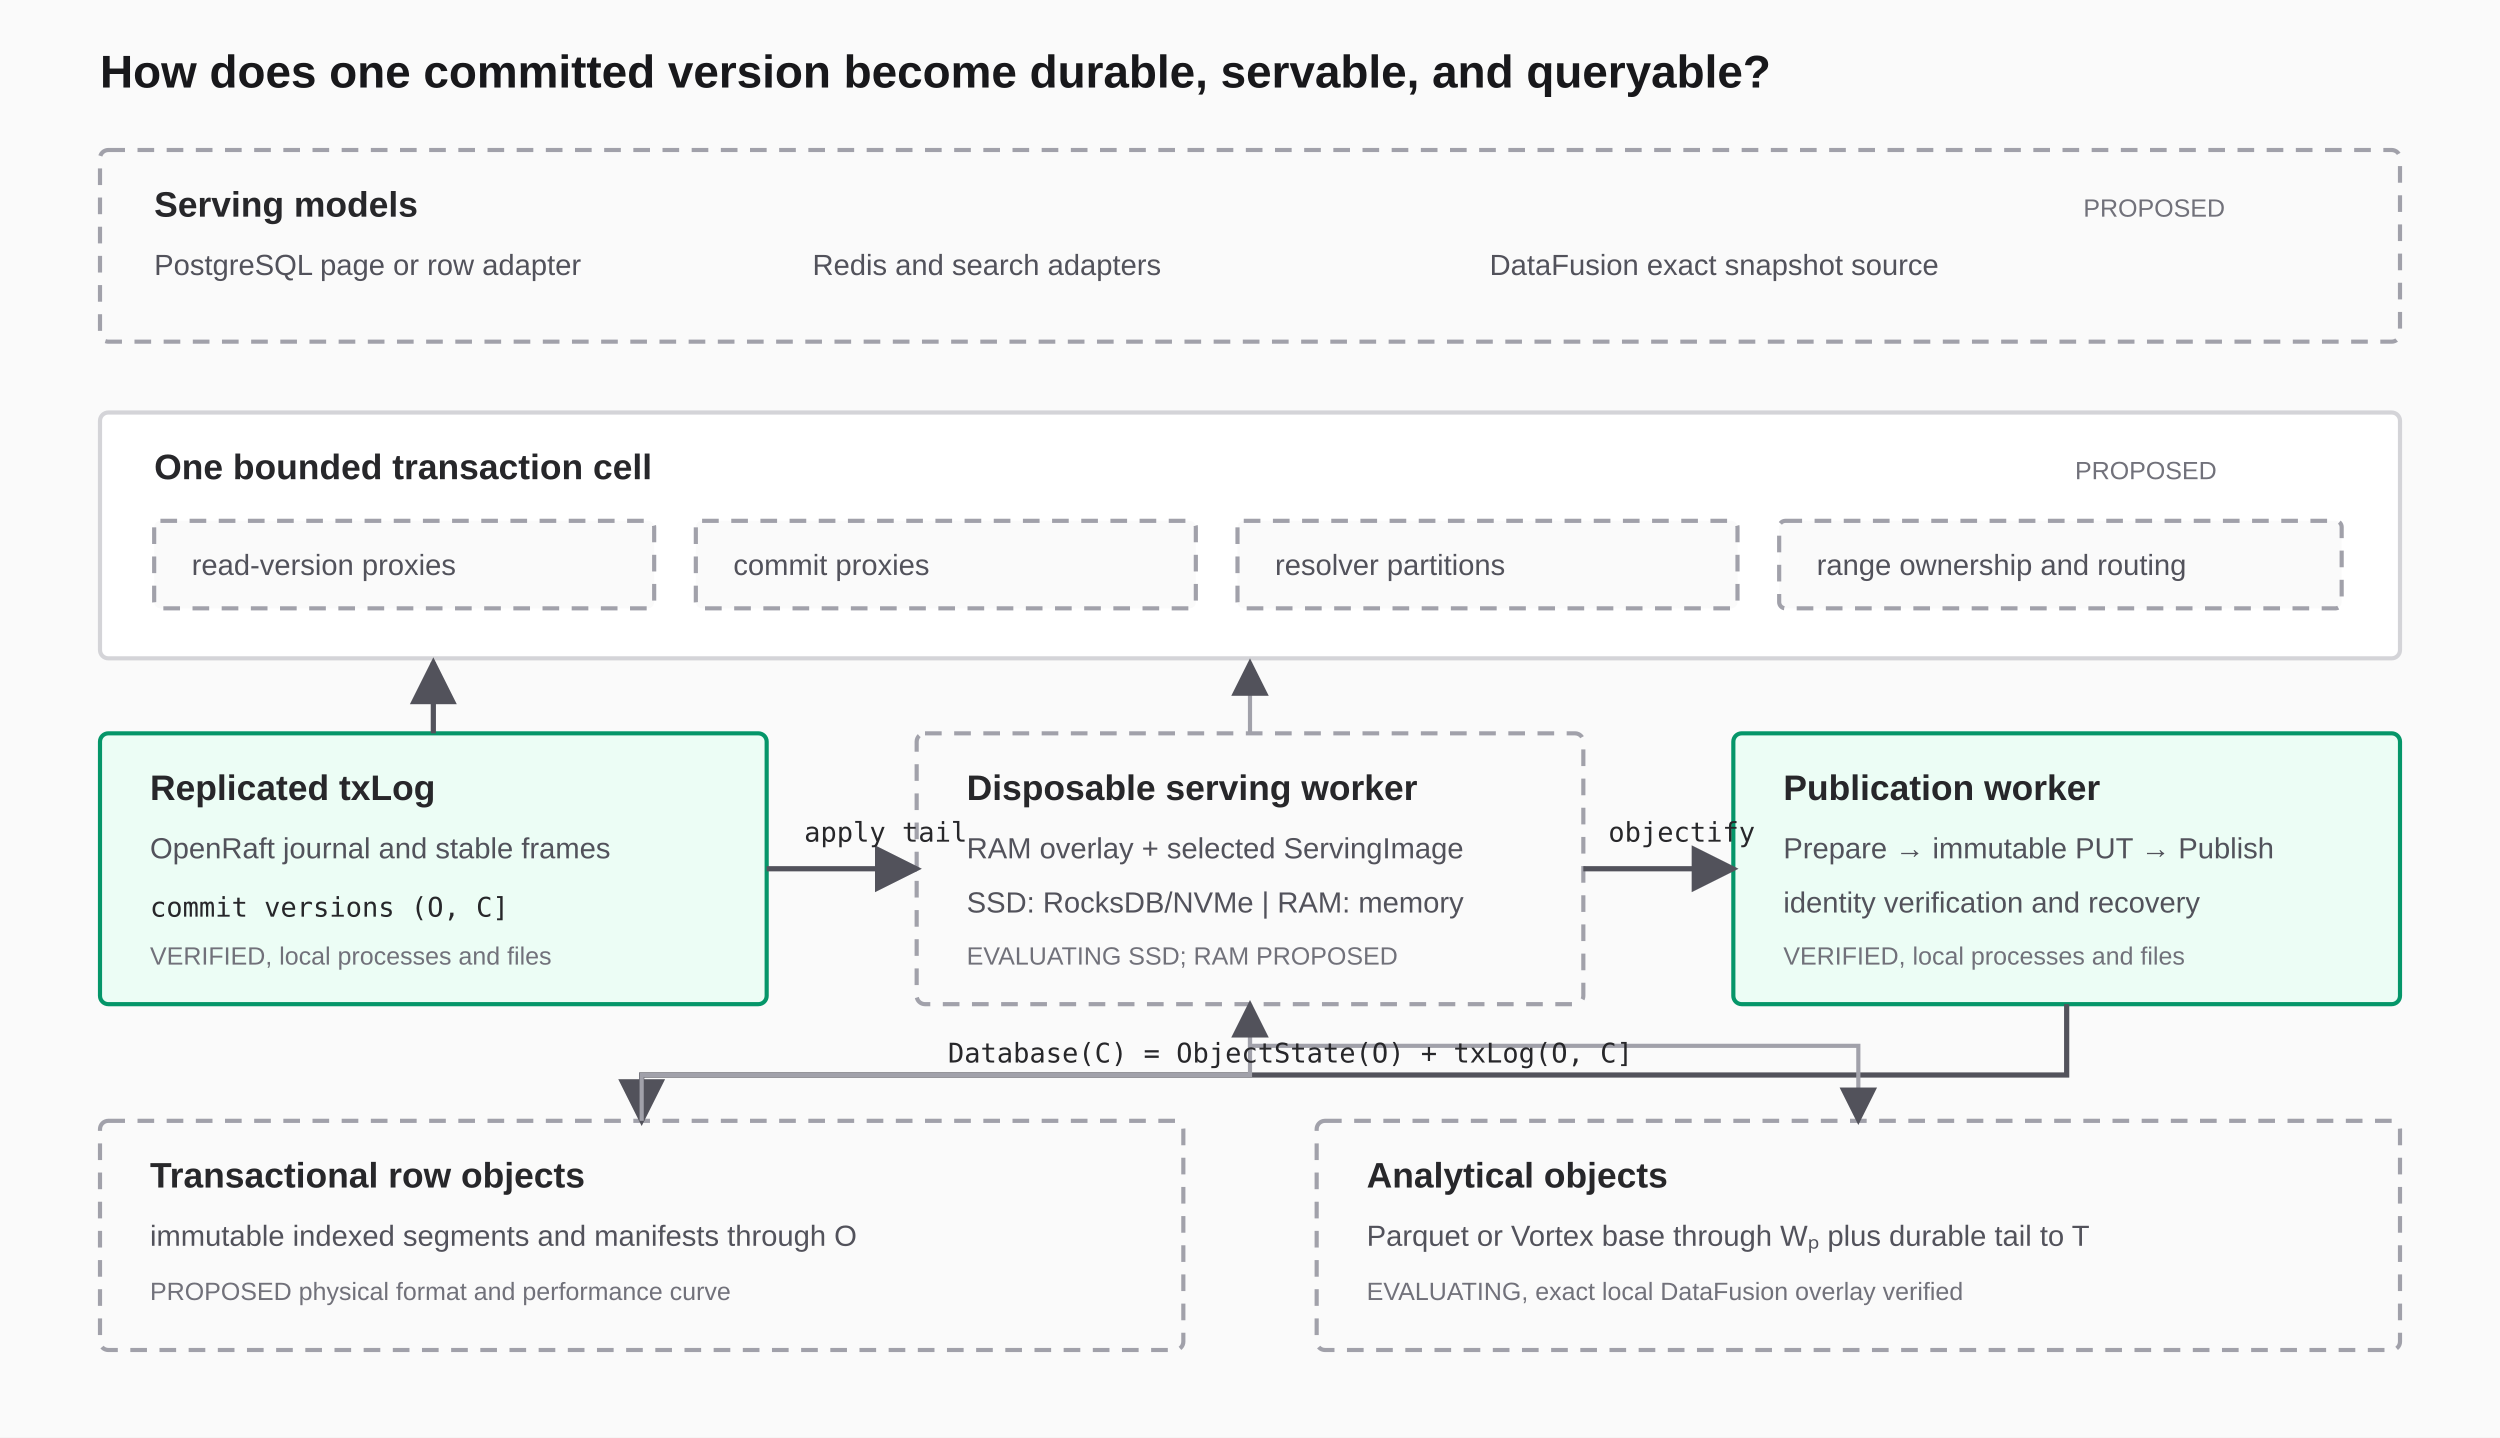
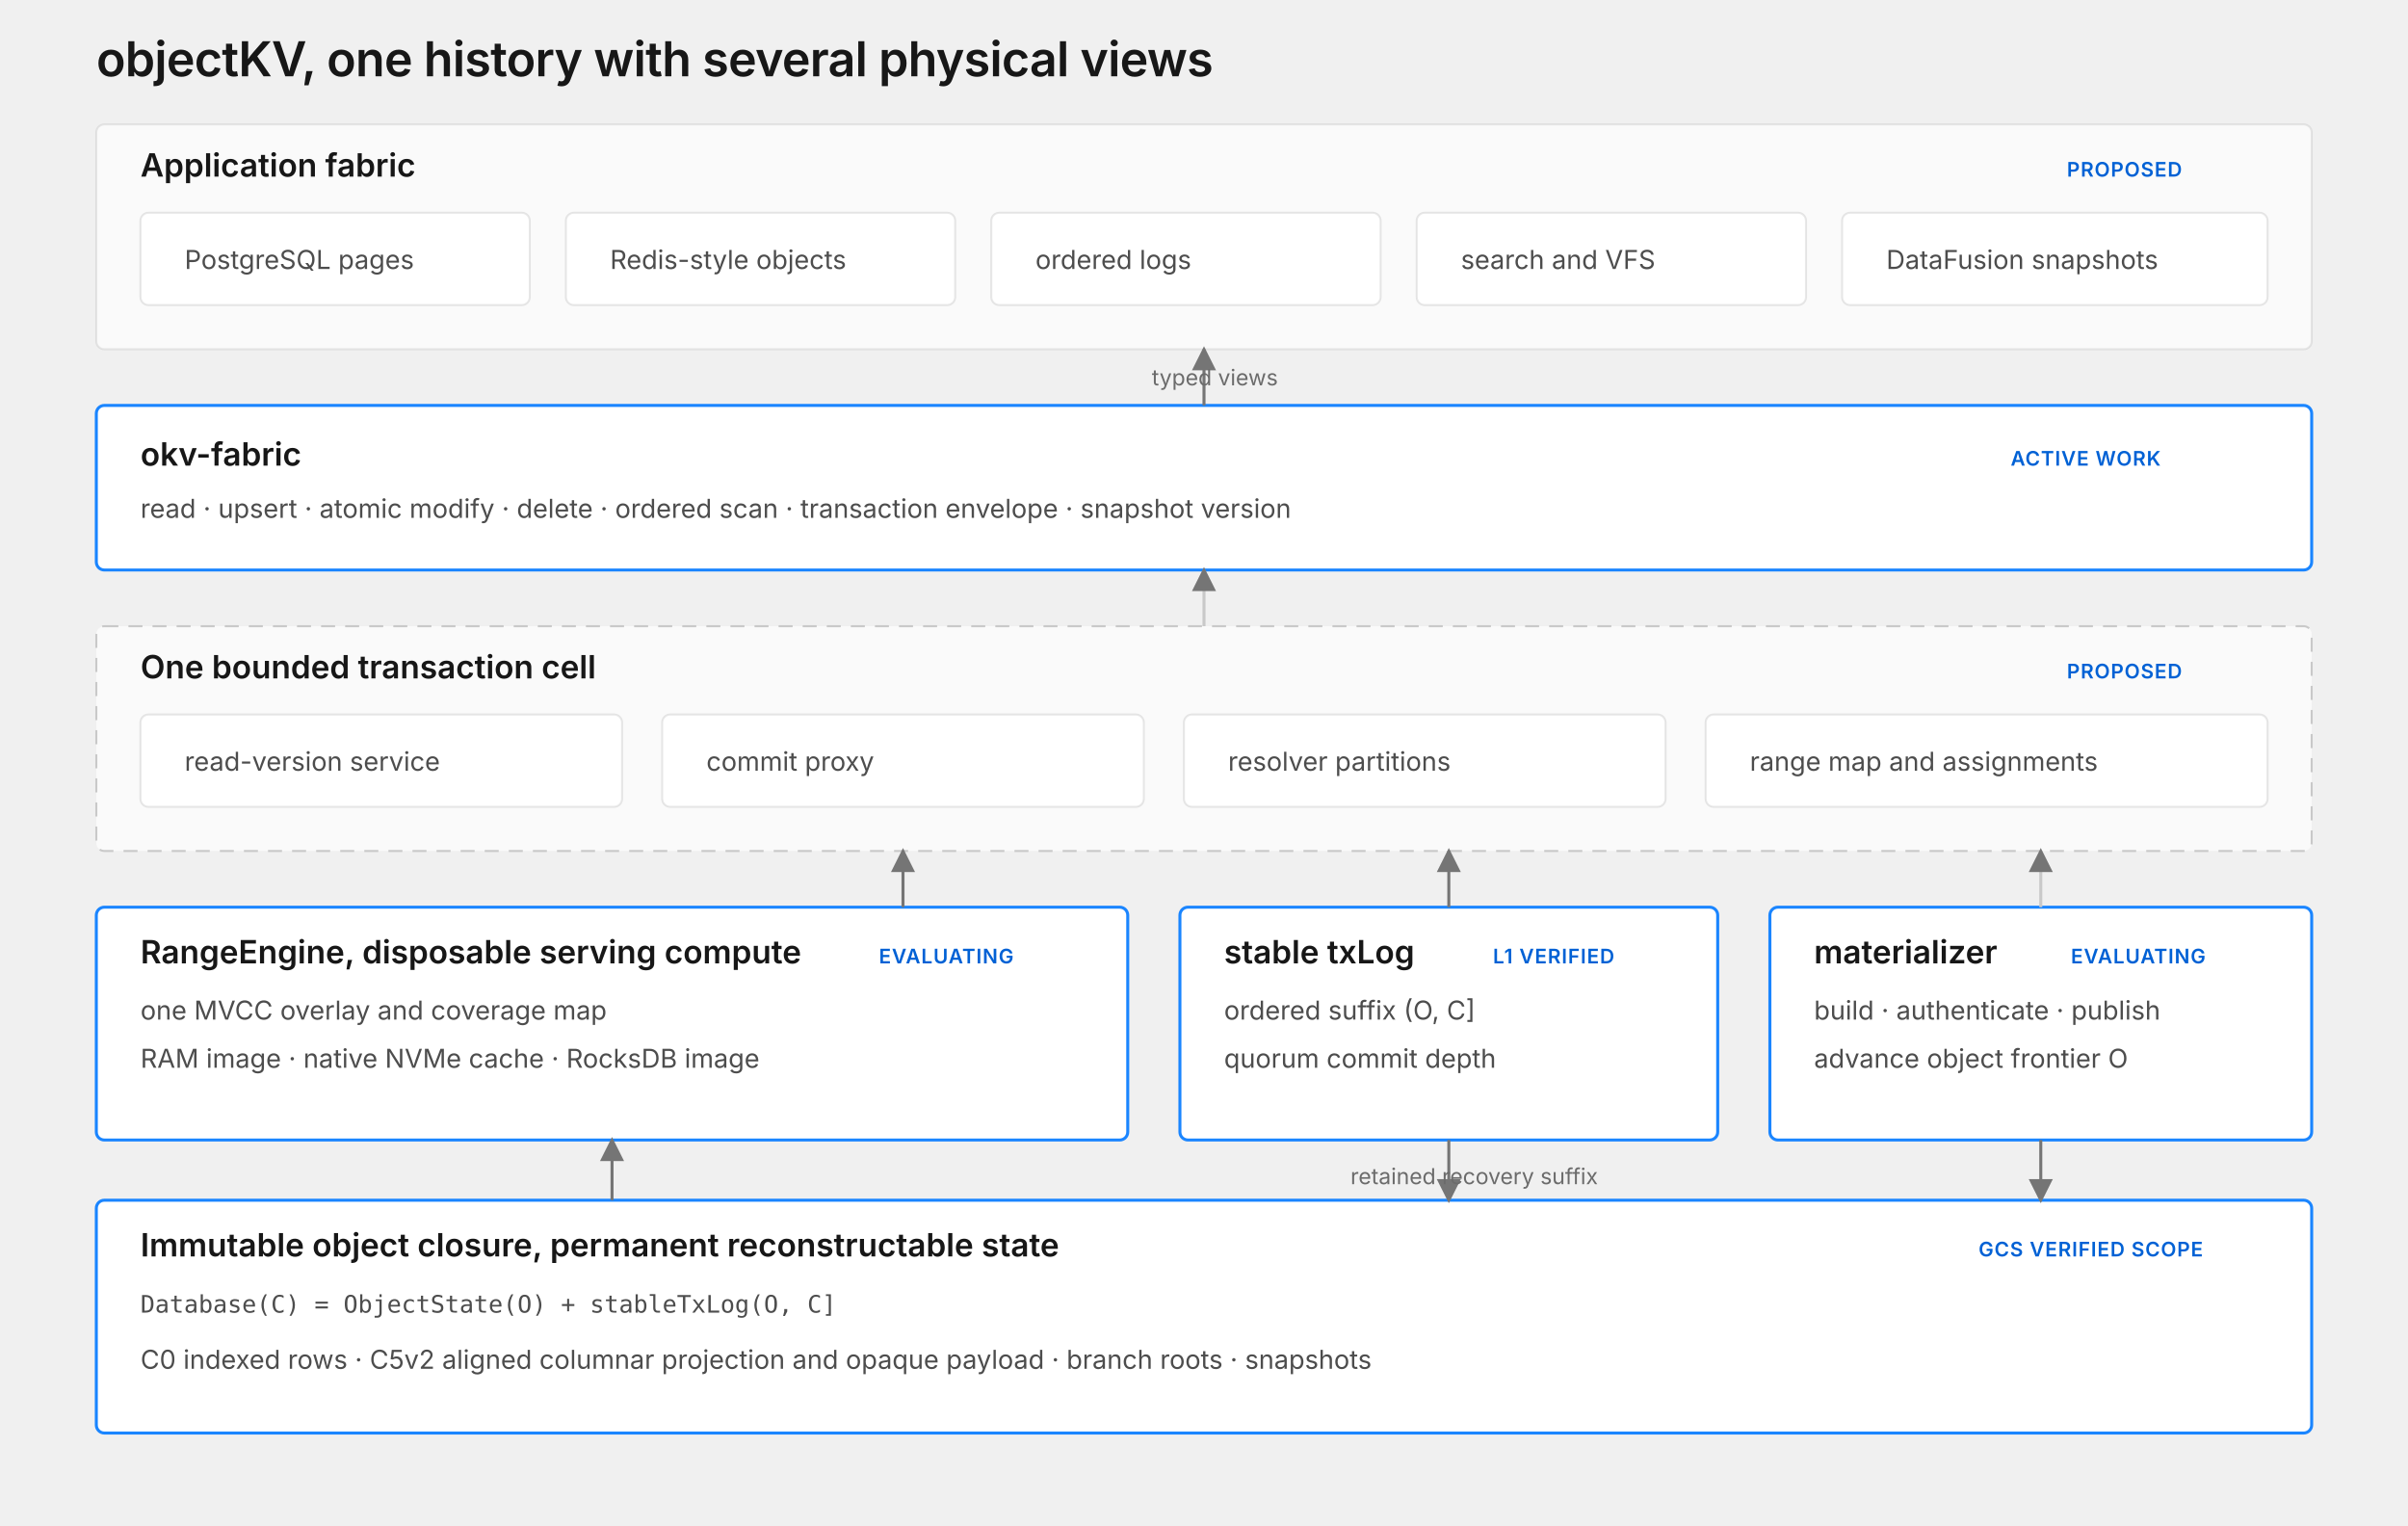
- <svg xmlns="http://www.w3.org/2000/svg" width="1200" height="690" viewBox="0 0 1200 690" role="img" aria-labelledby="title desc">
+ <svg xmlns="http://www.w3.org/2000/svg" width="1200" height="760" viewBox="0 0 1200 760" role="img" aria-labelledby="title desc">
  <defs>
-     <marker id="arrow" markerWidth="9" markerHeight="9" refX="8" refY="4.5" orient="auto" markerUnits="strokeWidth">
-       <path d="M0,0 L9,4.5 L0,9 Z" fill="#52525b" />
+     <marker id="arrow" markerWidth="8" markerHeight="8" refX="7" refY="4" orient="auto">
+       <path d="M0 0L8 4L0 8Z" fill="#757575" />
    </marker>
    <style>
-       .bg{fill:#fafafa}.panel{fill:#ffffff;stroke:#d4d4d8;stroke-width:2}.verified{fill:#ecfdf5;stroke:#059669;stroke-width:2}.code{fill:#eff6ff;stroke:#2563eb;stroke-width:2}.future{fill:#fafafa;stroke:#a1a1aa;stroke-width:2;stroke-dasharray:8 6}.title{font:700 22px Arial,sans-serif;fill:#18181b}.label{font:700 17px Arial,sans-serif;fill:#27272a}.body{font:14px Arial,sans-serif;fill:#52525b}.small{font:12px Arial,sans-serif;fill:#71717a}.mono{font:13px 'SFMono-Regular',Consolas,monospace;fill:#27272a}.flow{fill:none;stroke:#52525b;stroke-width:2.5;marker-end:url(#arrow)}.thin{fill:none;stroke:#a1a1aa;stroke-width:2;marker-end:url(#arrow)}
+       .layer{fill:#fafafa;stroke:#00000014;stroke-width:1}.node{fill:#ffffff;stroke:#00000017;stroke-width:1}.active{fill:#ffffff;stroke:#1a85ff;stroke-width:1.5}.future{fill:#fafafa;stroke:#c9c9c9;stroke-width:1;stroke-dasharray:7 5}.flow{fill:none;stroke:#757575;stroke-width:1.5;marker-end:url(#arrow)}.soft{fill:none;stroke:#c9c9c9;stroke-width:1.5;marker-end:url(#arrow)}.title{font:600 24px system-ui,-apple-system,"Segoe UI",sans-serif;fill:#171717;letter-spacing:-.3px}.head{font:600 16px system-ui,-apple-system,"Segoe UI",sans-serif;fill:#171717}.text{font:400 13px system-ui,-apple-system,"Segoe UI",sans-serif;fill:#4d4d4d}.small{font:400 11px system-ui,-apple-system,"Segoe UI",sans-serif;fill:#6b6b6b}.status{font:600 10px system-ui,-apple-system,"Segoe UI",sans-serif;fill:#0061d5;letter-spacing:.4px}.mono{font:400 12px ui-monospace,"SF Mono",Menlo,monospace;fill:#4d4d4d}
    </style>
  </defs>
-   <rect class="bg" x="0" y="0" width="1200" height="690" />
-   <text class="title" x="48" y="42">How does one committed version become durable, servable, and queryable?</text>
-   <rect class="future" x="48" y="72" width="1104" height="92" rx="4" />
-   <text class="label" x="74" y="104">Serving models</text>
-   <text class="body" x="74" y="132">PostgreSQL page or row adapter</text>
-   <text class="body" x="390" y="132">Redis and search adapters</text>
-   <text class="body" x="715" y="132">DataFusion exact snapshot source</text>
-   <text class="small" x="1000" y="104">PROPOSED</text>
-   <rect class="panel" x="48" y="198" width="1104" height="118" rx="4" />
-   <text class="label" x="74" y="230">One bounded transaction cell</text>
-   <rect class="future" x="74" y="250" width="240" height="42" rx="3" />
-   <text class="body" x="92" y="276">read-version proxies</text>
-   <rect class="future" x="334" y="250" width="240" height="42" rx="3" />
-   <text class="body" x="352" y="276">commit proxies</text>
-   <rect class="future" x="594" y="250" width="240" height="42" rx="3" />
-   <text class="body" x="612" y="276">resolver partitions</text>
-   <rect class="future" x="854" y="250" width="270" height="42" rx="3" />
-   <text class="body" x="872" y="276">range ownership and routing</text>
-   <text class="small" x="996" y="230">PROPOSED</text>
-   <rect class="verified" x="48" y="352" width="320" height="130" rx="4" />
-   <text class="label" x="72" y="384">Replicated txLog</text>
-   <text class="body" x="72" y="412">OpenRaft journal and stable frames</text>
-   <text class="mono" x="72" y="440">commit versions (O, C]</text>
-   <text class="small" x="72" y="463">VERIFIED, local processes and files</text>
-   <rect class="future" x="440" y="352" width="320" height="130" rx="4" />
-   <text class="label" x="464" y="384">Disposable serving worker</text>
-   <text class="body" x="464" y="412">RAM overlay + selected ServingImage</text>
-   <text class="body" x="464" y="438">SSD: RocksDB/NVMe | RAM: memory</text>
-   <text class="small" x="464" y="463">EVALUATING SSD; RAM PROPOSED</text>
-   <rect class="verified" x="832" y="352" width="320" height="130" rx="4" />
-   <text class="label" x="856" y="384">Publication worker</text>
-   <text class="body" x="856" y="412">Prepare → immutable PUT → Publish</text>
-   <text class="body" x="856" y="438">identity verification and recovery</text>
-   <text class="small" x="856" y="463">VERIFIED, local processes and files</text>
-   <rect class="future" x="48" y="538" width="520" height="110" rx="4" />
-   <text class="label" x="72" y="570">Transactional row objects</text>
-   <text class="body" x="72" y="598">immutable indexed segments and manifests through O</text>
-   <text class="small" x="72" y="624">PROPOSED physical format and performance curve</text>
-   <rect class="future" x="632" y="538" width="520" height="110" rx="4" />
-   <text class="label" x="656" y="570">Analytical objects</text>
-   <text class="body" x="656" y="598">Parquet or Vortex base through Wₚ plus durable tail to T</text>
-   <text class="small" x="656" y="624">EVALUATING, exact local DataFusion overlay verified</text>
-   <path class="flow" d="M208 352 L208 318" />
-   <path class="flow" d="M368 417 L440 417" />
-   <path class="flow" d="M760 417 L832 417" />
-   <path class="flow" d="M992 482 L992 516 L308 516 L308 538" />
-   <path class="thin" d="M600 352 L600 318" />
-   <path class="thin" d="M600 482 L600 502 L892 502 L892 538" />
-   <path class="thin" d="M308 538 L308 516 L600 516 L600 482" />
-   <text class="mono" x="386" y="404">apply tail</text>
-   <text class="mono" x="772" y="404">objectify</text>
-   <text class="mono" x="455" y="510">Database(C) = ObjectState(O) + txLog(O, C]</text>
+   <text class="title" x="48" y="38">objectKV, one history with several physical views</text>
+   <rect class="layer" x="48" y="62" width="1104" height="112" rx="4" />
+   <text class="head" x="70" y="88">Application fabric</text>
+   <text class="status" x="1030" y="88">PROPOSED</text>
+   <rect class="node" x="70" y="106" width="194" height="46" rx="4" />
+   <text class="text" x="92" y="134">PostgreSQL pages</text>
+   <rect class="node" x="282" y="106" width="194" height="46" rx="4" />
+   <text class="text" x="304" y="134">Redis-style objects</text>
+   <rect class="node" x="494" y="106" width="194" height="46" rx="4" />
+   <text class="text" x="516" y="134">ordered logs</text>
+   <rect class="node" x="706" y="106" width="194" height="46" rx="4" />
+   <text class="text" x="728" y="134">search and VFS</text>
+   <rect class="node" x="918" y="106" width="212" height="46" rx="4" />
+   <text class="text" x="940" y="134">DataFusion snapshots</text>
+   <rect class="active" x="48" y="202" width="1104" height="82" rx="4" />
+   <text class="head" x="70" y="232">okv-fabric</text>
+   <text class="text" x="70" y="258">read · upsert · atomic modify · delete · ordered scan · transaction envelope · snapshot version</text>
+   <text class="status" x="1002" y="232">ACTIVE WORK</text>
+   <rect class="future" x="48" y="312" width="1104" height="112" rx="4" />
+   <text class="head" x="70" y="338">One bounded transaction cell</text>
+   <text class="status" x="1030" y="338">PROPOSED</text>
+   <rect class="node" x="70" y="356" width="240" height="46" rx="4" />
+   <text class="text" x="92" y="384">read-version service</text>
+   <rect class="node" x="330" y="356" width="240" height="46" rx="4" />
+   <text class="text" x="352" y="384">commit proxy</text>
+   <rect class="node" x="590" y="356" width="240" height="46" rx="4" />
+   <text class="text" x="612" y="384">resolver partitions</text>
+   <rect class="node" x="850" y="356" width="280" height="46" rx="4" />
+   <text class="text" x="872" y="384">range map and assignments</text>
+   <rect class="active" x="48" y="452" width="514" height="116" rx="4" />
+   <text class="head" x="70" y="480">RangeEngine, disposable serving compute</text>
+   <text class="text" x="70" y="508">one MVCC overlay and coverage map</text>
+   <text class="text" x="70" y="532">RAM image · native NVMe cache · RocksDB image</text>
+   <text class="status" x="438" y="480">EVALUATING</text>
+   <rect class="active" x="588" y="452" width="268" height="116" rx="4" />
+   <text class="head" x="610" y="480">stable txLog</text>
+   <text class="text" x="610" y="508">ordered suffix (O, C]</text>
+   <text class="text" x="610" y="532">quorum commit depth</text>
+   <text class="status" x="744" y="480">L1 VERIFIED</text>
+   <rect class="active" x="882" y="452" width="270" height="116" rx="4" />
+   <text class="head" x="904" y="480">materializer</text>
+   <text class="text" x="904" y="508">build · authenticate · publish</text>
+   <text class="text" x="904" y="532">advance object frontier O</text>
+   <text class="status" x="1032" y="480">EVALUATING</text>
+   <rect class="active" x="48" y="598" width="1104" height="116" rx="4" />
+   <text class="head" x="70" y="626">Immutable object closure, permanent reconstructable state</text>
+   <text class="mono" x="70" y="654">Database(C) = ObjectState(O) + stableTxLog(O, C]</text>
+   <text class="text" x="70" y="682">C0 indexed rows · C5v2 aligned columnar projection and opaque payload · branch roots · snapshots</text>
+   <text class="status" x="986" y="626">GCS VERIFIED SCOPE</text>
+   <path class="flow" d="M600 202V174" />
+   <path class="soft" d="M600 312V284" />
+   <path class="flow" d="M450 452V424" />
+   <path class="flow" d="M722 452V424" />
+   <path class="soft" d="M1017 452V424" />
+   <path class="flow" d="M305 598V568" />
+   <path class="flow" d="M722 568V598" />
+   <path class="flow" d="M1017 568V598" />
+   <text class="small" x="574" y="192">typed views</text>
+   <text class="small" x="673" y="590">retained recovery suffix</text>
</svg>
